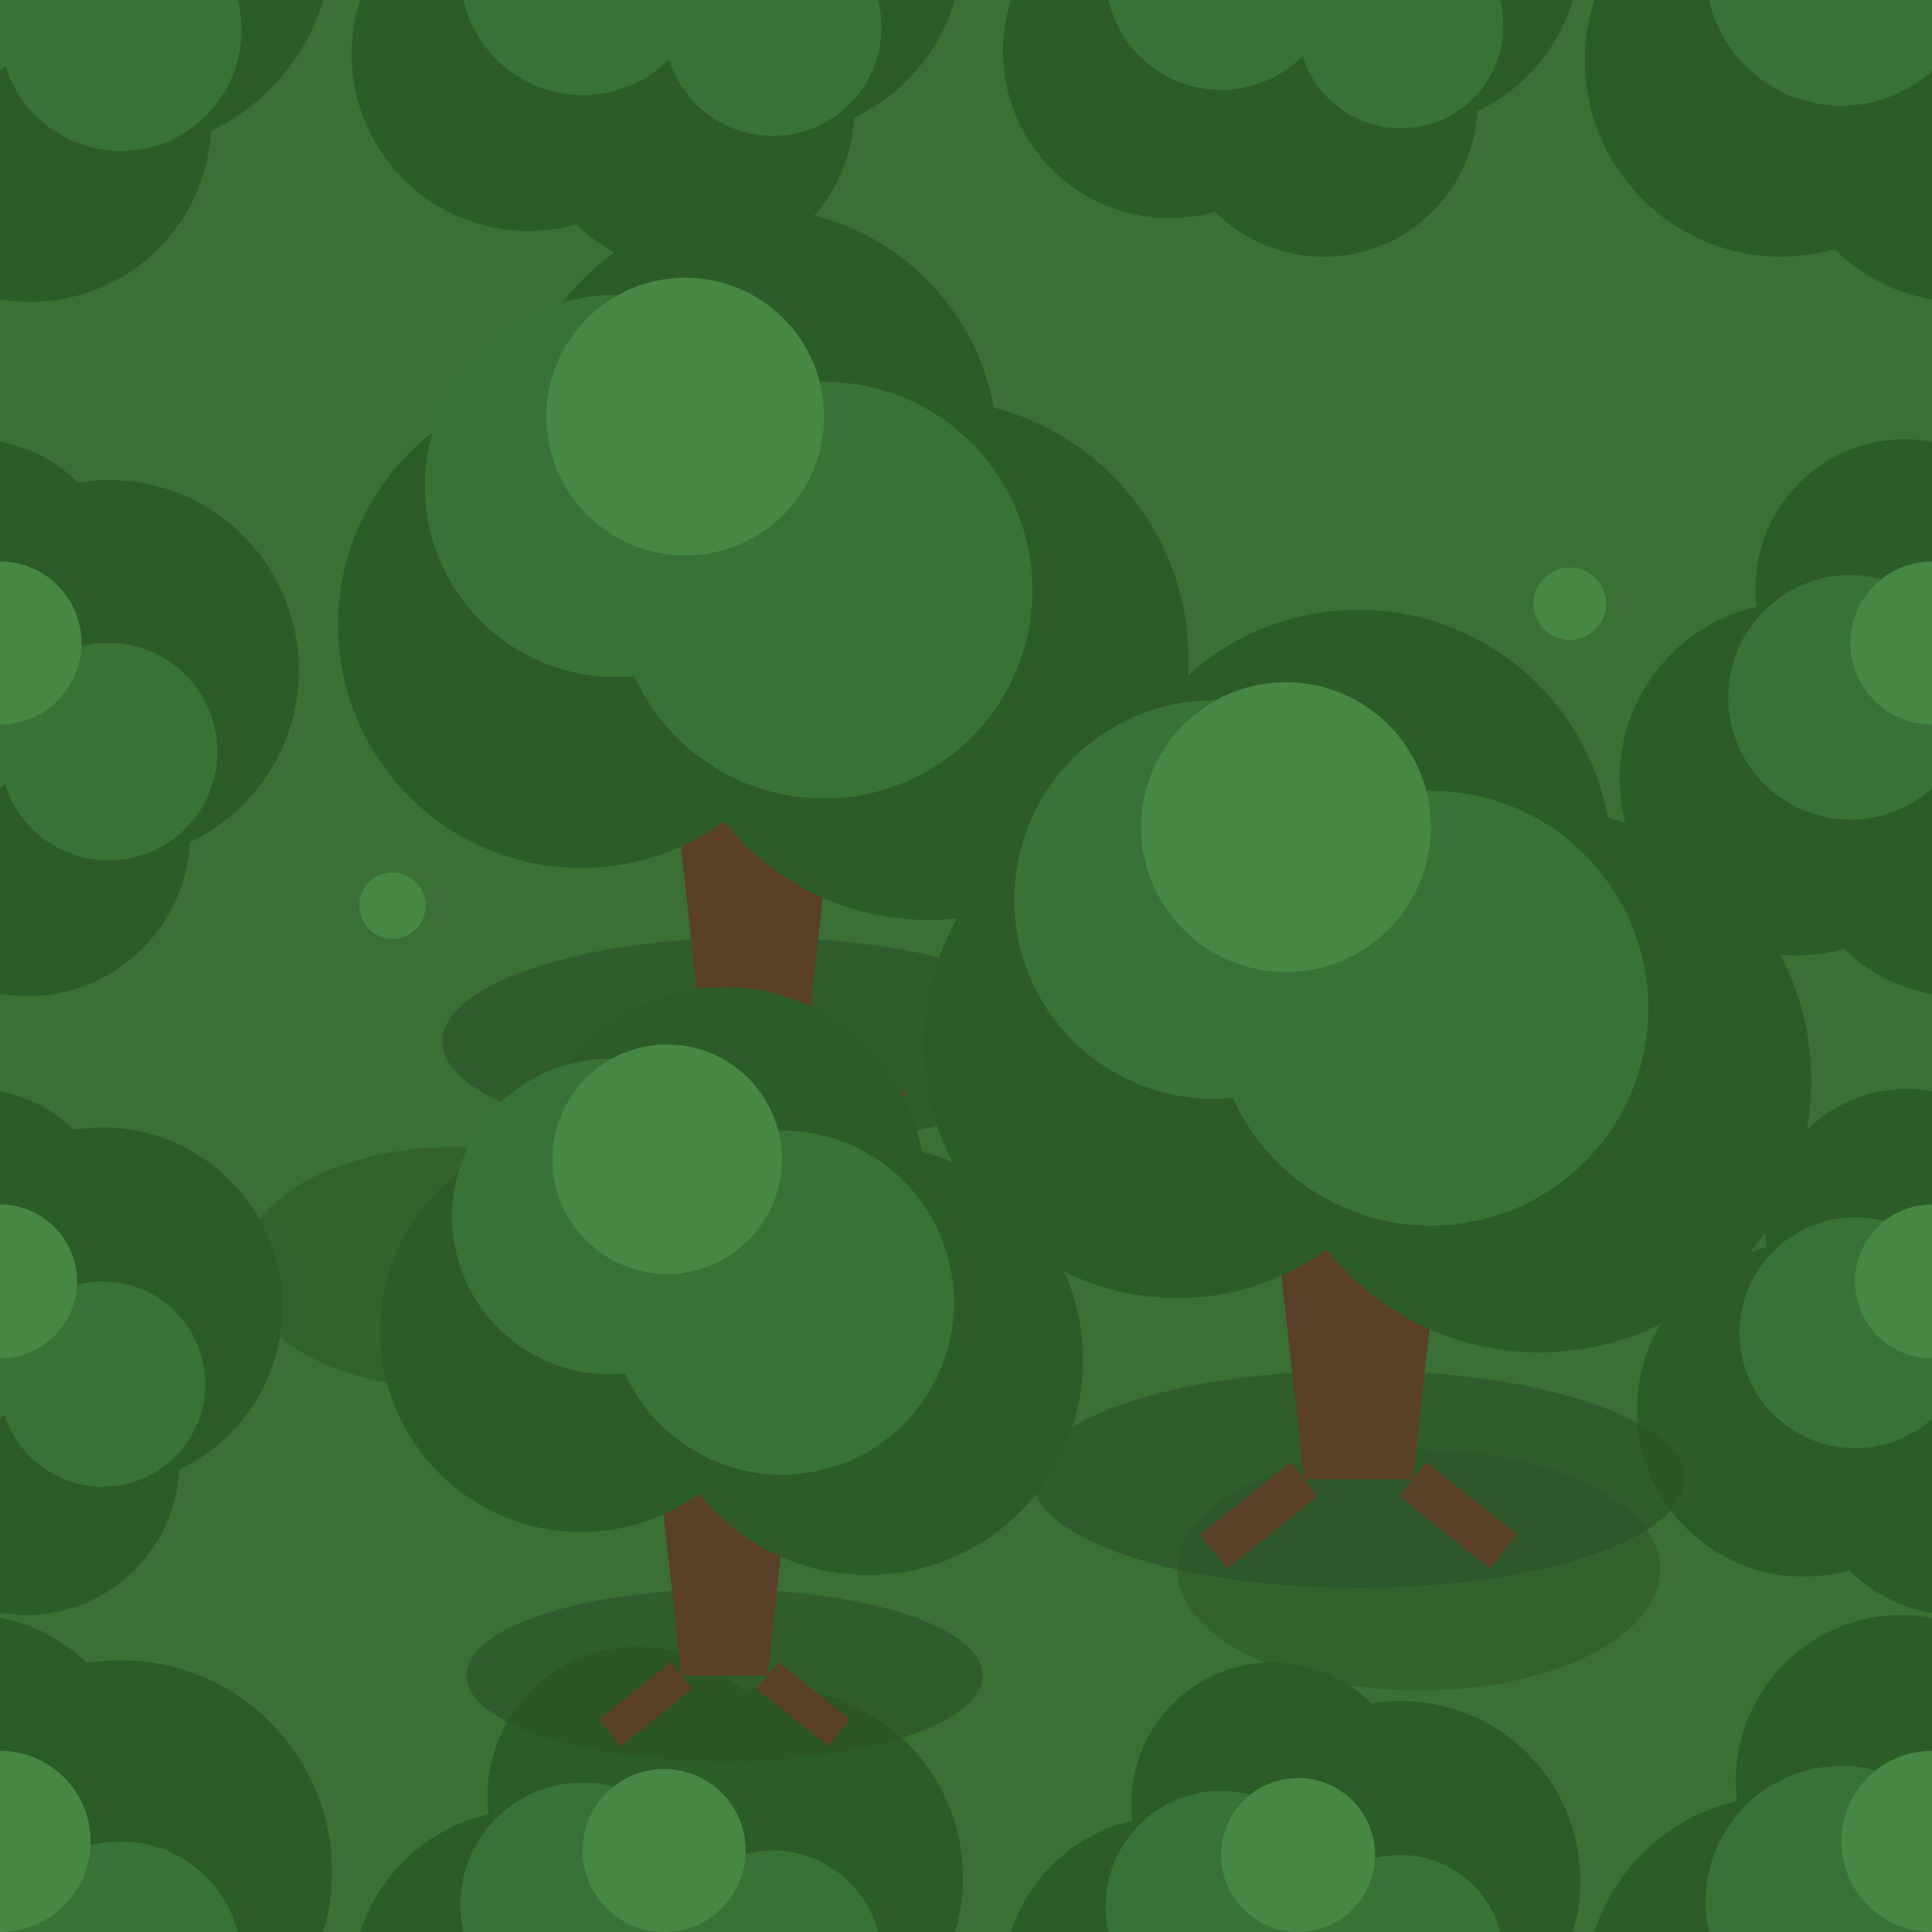
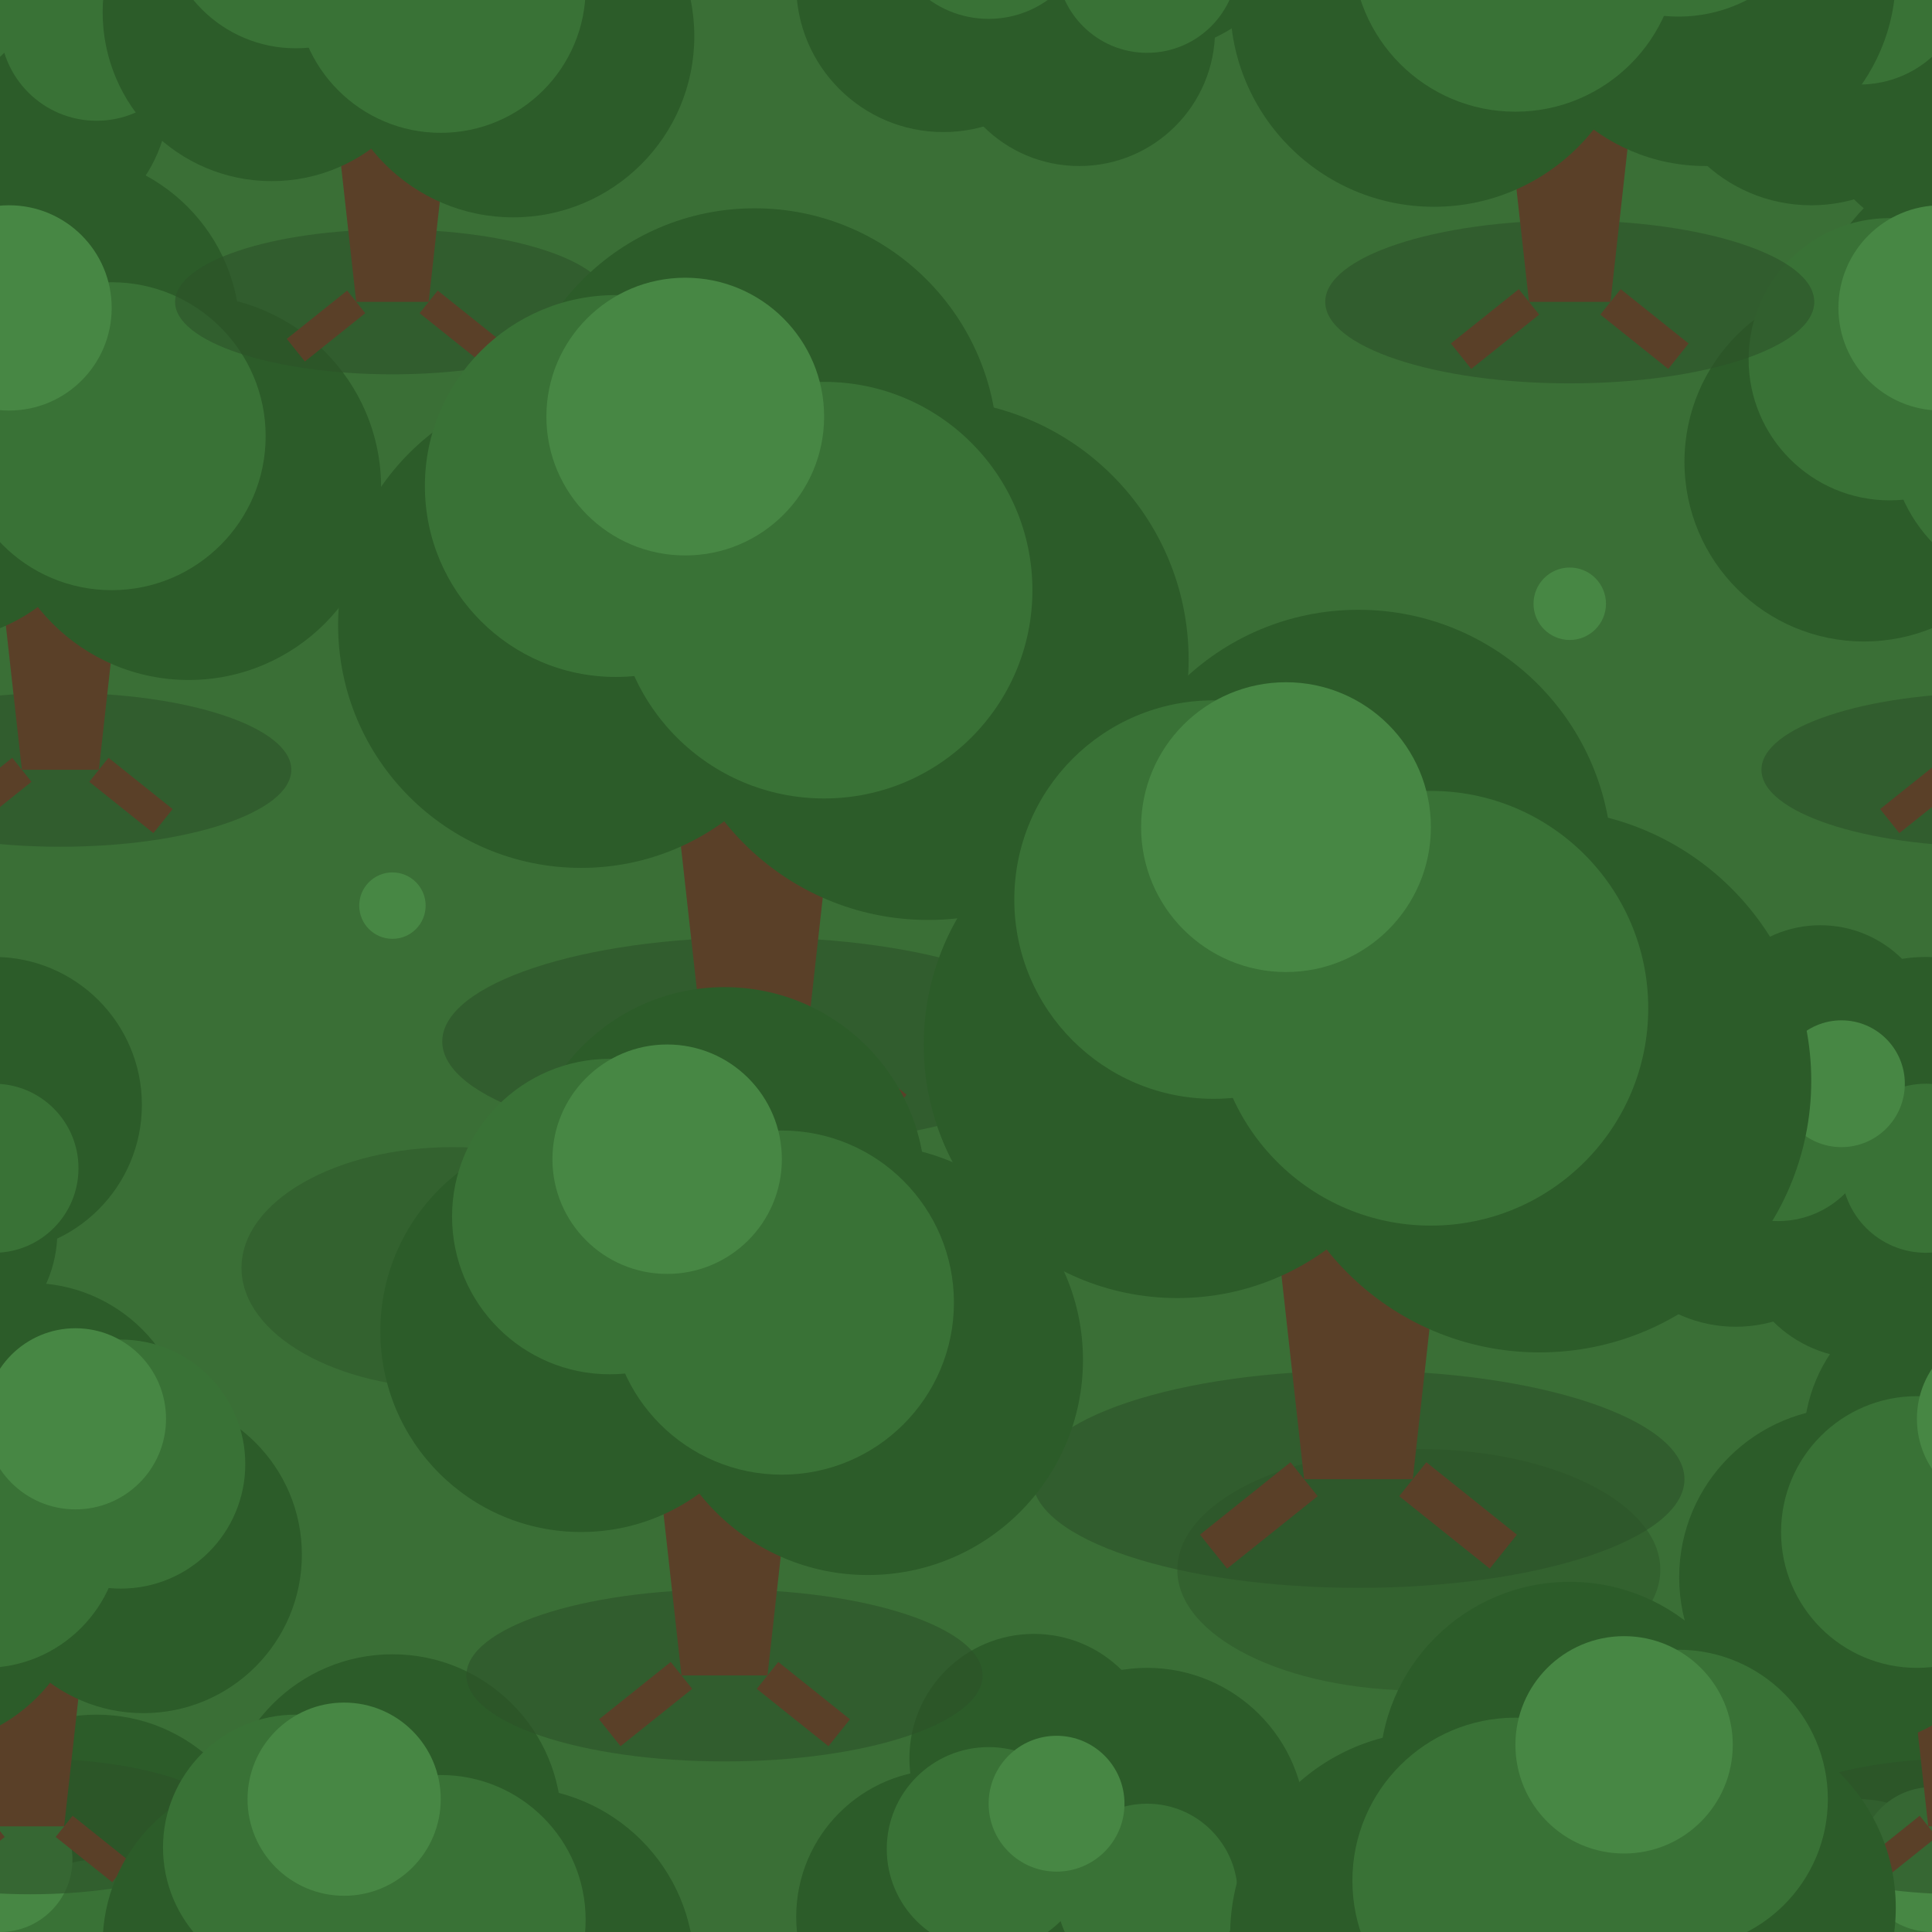
<svg xmlns="http://www.w3.org/2000/svg" viewBox="0 0 64 64">
  <defs>
    <g id="tr">
      <ellipse cx="0" cy="10" rx="9" ry="3" fill="#2b5228" opacity="0.6" />
      <path d="M-1.5 10 L-2.5 1 L2.5 1 L1.5 10 Z" fill="#5a4028" />
      <path d="M-1.5 10 L-4 12 M1.5 10 L4 12" stroke="#5a4028" stroke-width="1.2" fill="none" />
      <circle cx="-5" cy="-2" r="7" fill="#2c5c29" />
      <circle cx="5" cy="-1" r="7.5" fill="#2c5c29" />
      <circle cx="0" cy="-7" r="7" fill="#2c5c29" />
      <circle cx="-4" cy="-6" r="5.5" fill="#397236" />
      <circle cx="2" cy="-3" r="6" fill="#397236" />
      <circle cx="-2" cy="-8" r="4" fill="#478744" />
    </g>
    <g id="ec">
      <circle cx="-5" cy="2" r="6.5" fill="#2c5c29" />
      <circle cx="4" cy="-2" r="7" fill="#2c5c29" />
      <circle cx="-1" cy="-5" r="5.5" fill="#2c5c29" />
      <circle cx="1" cy="4" r="6" fill="#2c5c29" />
      <circle cx="-3" cy="-1" r="4.5" fill="#397236" />
      <circle cx="4" cy="1" r="4" fill="#397236" />
      <circle cx="0" cy="-3" r="3" fill="#478744" />
    </g>
  </defs>
  <rect width="64" height="64" fill="#3a6f36" />
  <g fill="#33622f">
    <ellipse cx="15" cy="42" rx="7" ry="4" />
    <ellipse cx="47" cy="52" rx="8" ry="4" />
  </g>
  <g fill="#478744">
    <circle cx="52" cy="20" r="1.2" />
    <circle cx="13" cy="30" r="1.1" />
  </g>
  <g>
-     <use href="#ec" transform="translate(0 0)" />
-     <use href="#ec" transform="translate(64 0)" />
-     <use href="#ec" transform="translate(0 64)" />
-     <use href="#ec" transform="translate(64 64)" />
-     <use href="#ec" transform="translate(0 24) scale(0.9)" />
-     <use href="#ec" transform="translate(64 24) scale(0.9)" />
-     <use href="#ec" transform="translate(0 45) scale(0.85)" />
-     <use href="#ec" transform="translate(64 45) scale(0.85)" />
-     <use href="#ec" transform="translate(22 0) scale(0.9)" />
-     <use href="#ec" transform="translate(22 64) scale(0.9)" />
-     <use href="#ec" transform="translate(43 0) scale(0.85)" />
-     <use href="#ec" transform="translate(43 64) scale(0.85)" />
+     <use href="#ec" transform="translate(0 0) scale(0.8)" />
+     <use href="#ec" transform="translate(64 0) scale(0.8)" />
+     <use href="#ec" transform="translate(0 64) scale(0.8)" />
+     <use href="#ec" transform="translate(64 64) scale(0.8)" />
+     <use href="#tr" transform="translate(2 17) scale(0.85)" />
+     <use href="#tr" transform="translate(66 17) scale(0.85)" />
+     <use href="#ec" transform="translate(-3 38) scale(0.7)" />
+     <use href="#ec" transform="translate(61 38) scale(0.7)" />
+     <use href="#tr" transform="translate(1 53) scale(-0.75 0.75)" />
+     <use href="#tr" transform="translate(65 53) scale(-0.75 0.75)" />
+     <use href="#tr" transform="translate(13 2) scale(0.8)" />
+     <use href="#tr" transform="translate(13 66) scale(0.8)" />
+     <use href="#ec" transform="translate(35 -2) scale(0.75)" />
+     <use href="#ec" transform="translate(35 62) scale(0.75)" />
+     <use href="#tr" transform="translate(52 1) scale(-0.9 0.9)" />
+     <use href="#tr" transform="translate(52 65) scale(-0.9 0.9)" />
  </g>
  <use href="#tr" transform="translate(25 23) scale(1.15)" />
  <use href="#tr" transform="translate(45 37) scale(1.2)" />
  <use href="#tr" transform="translate(24 46) scale(0.95)" />
</svg>
